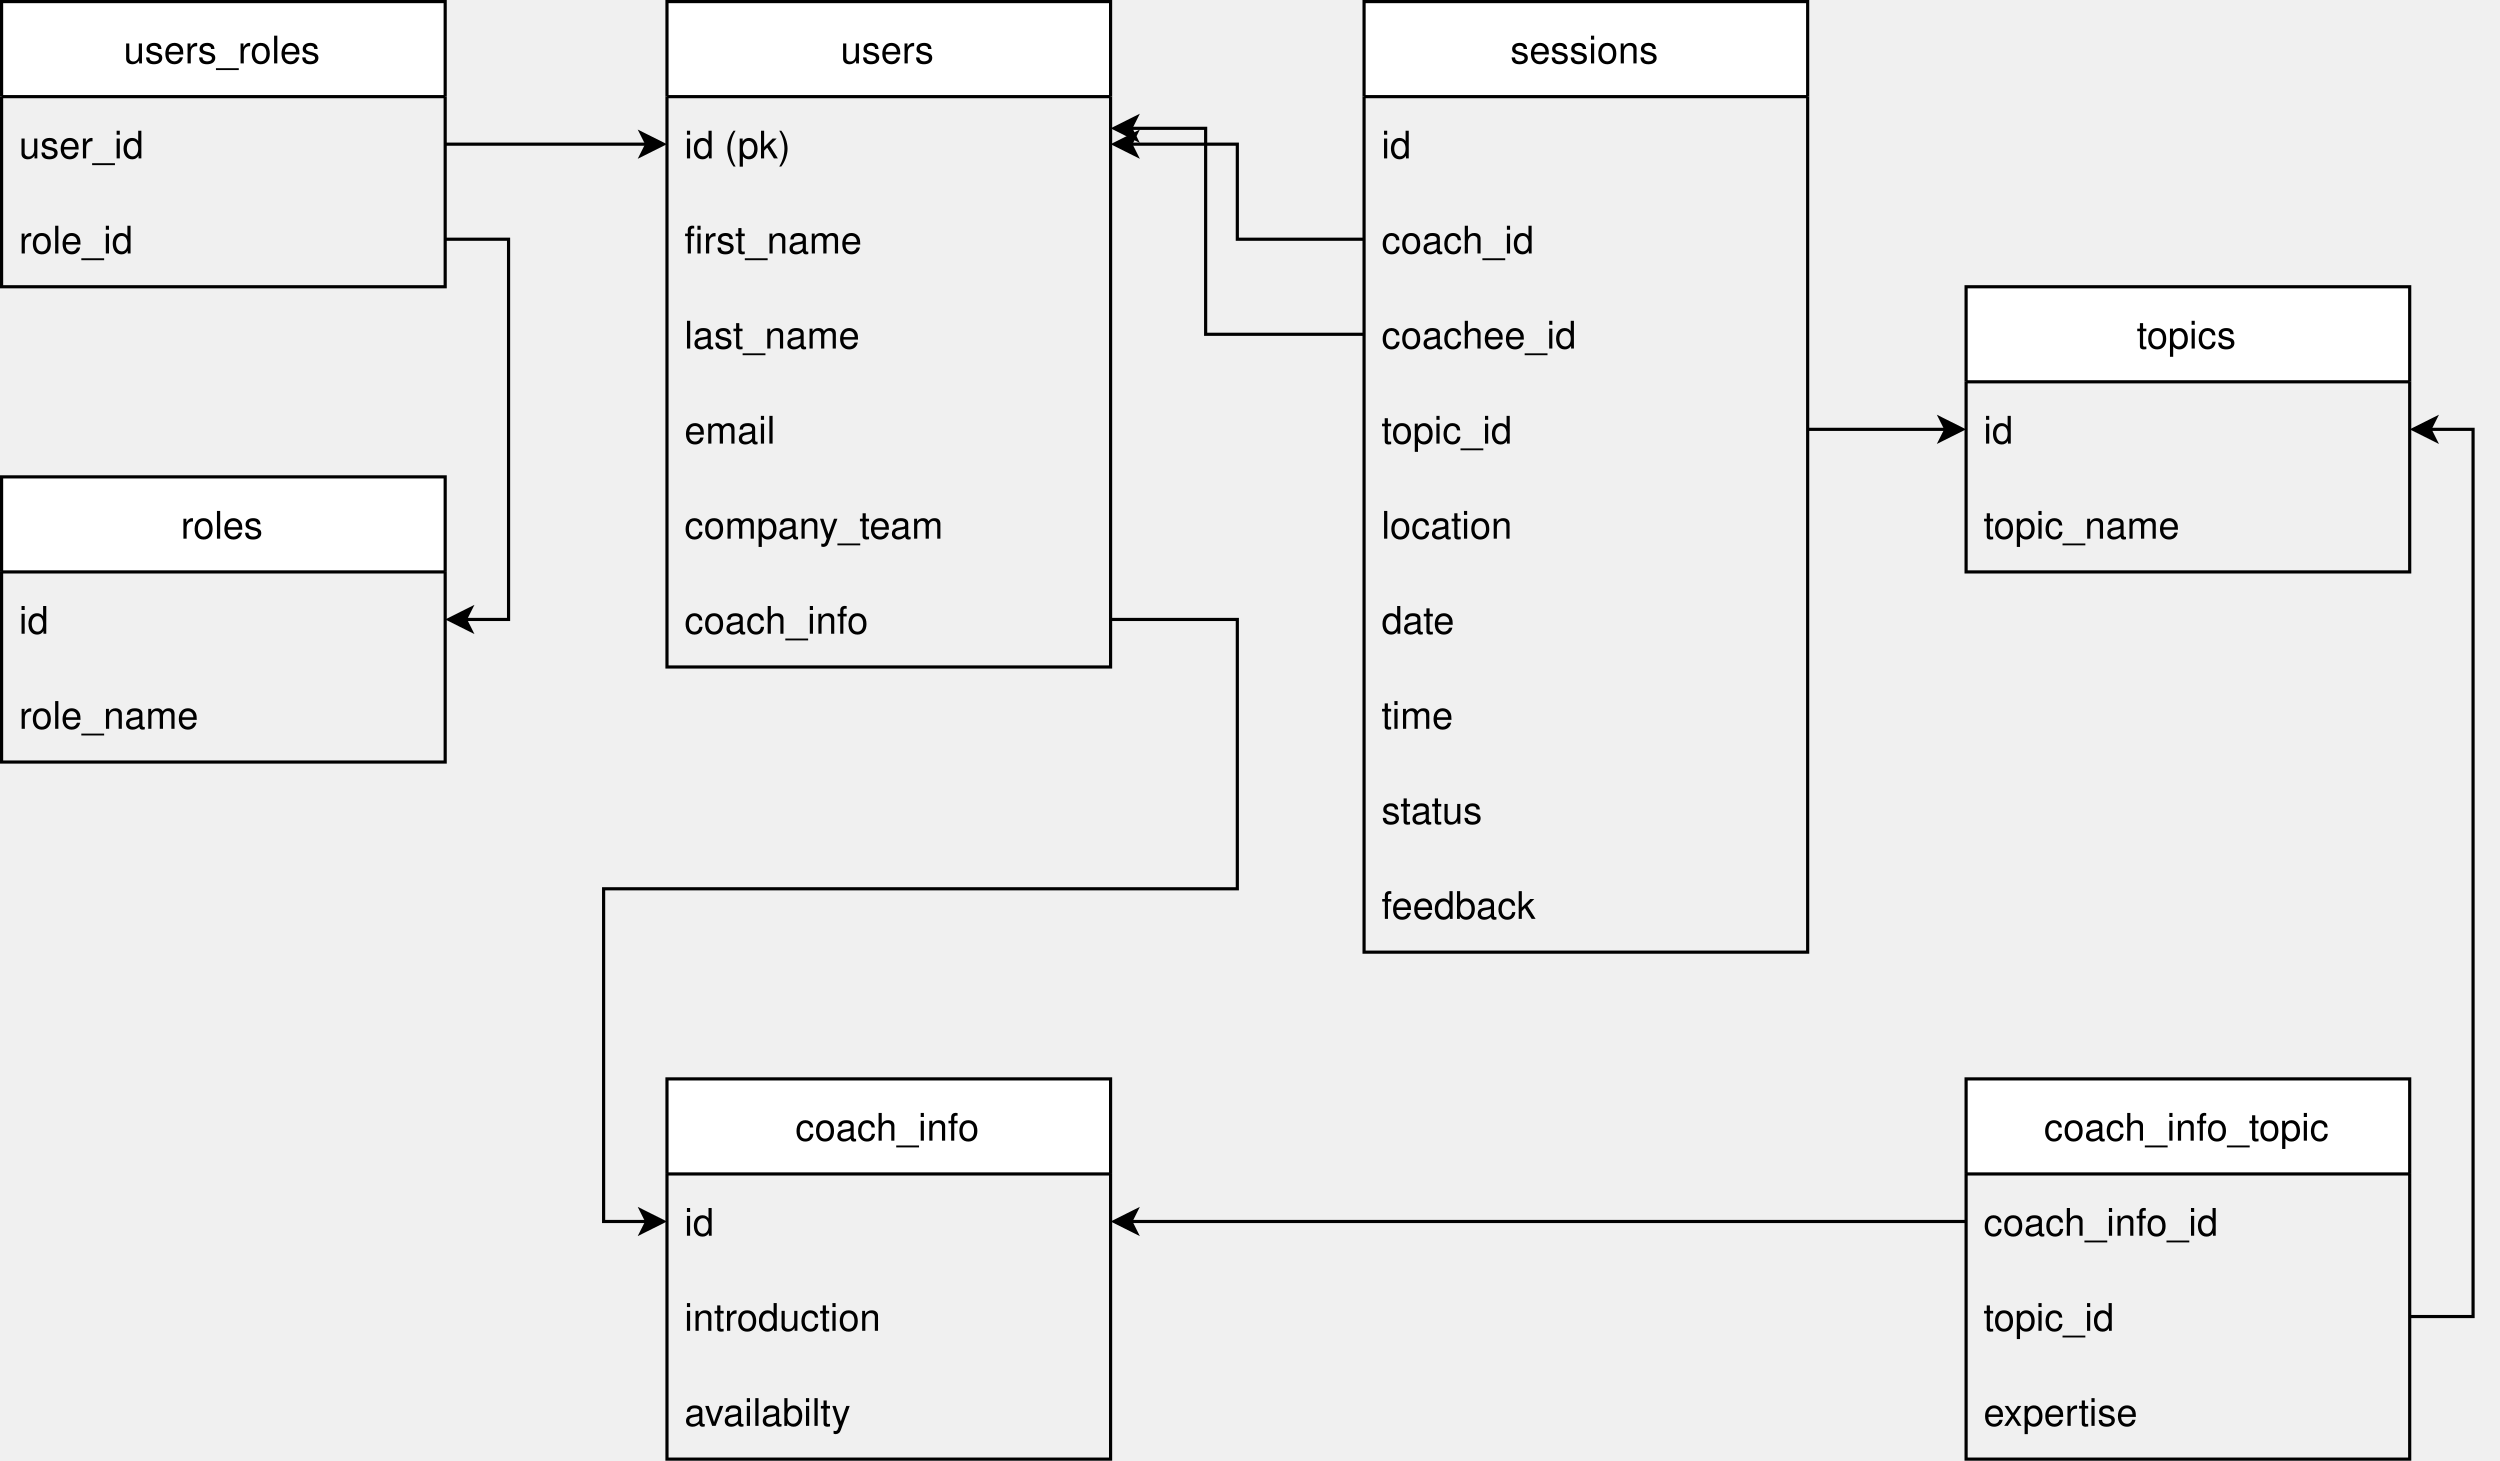
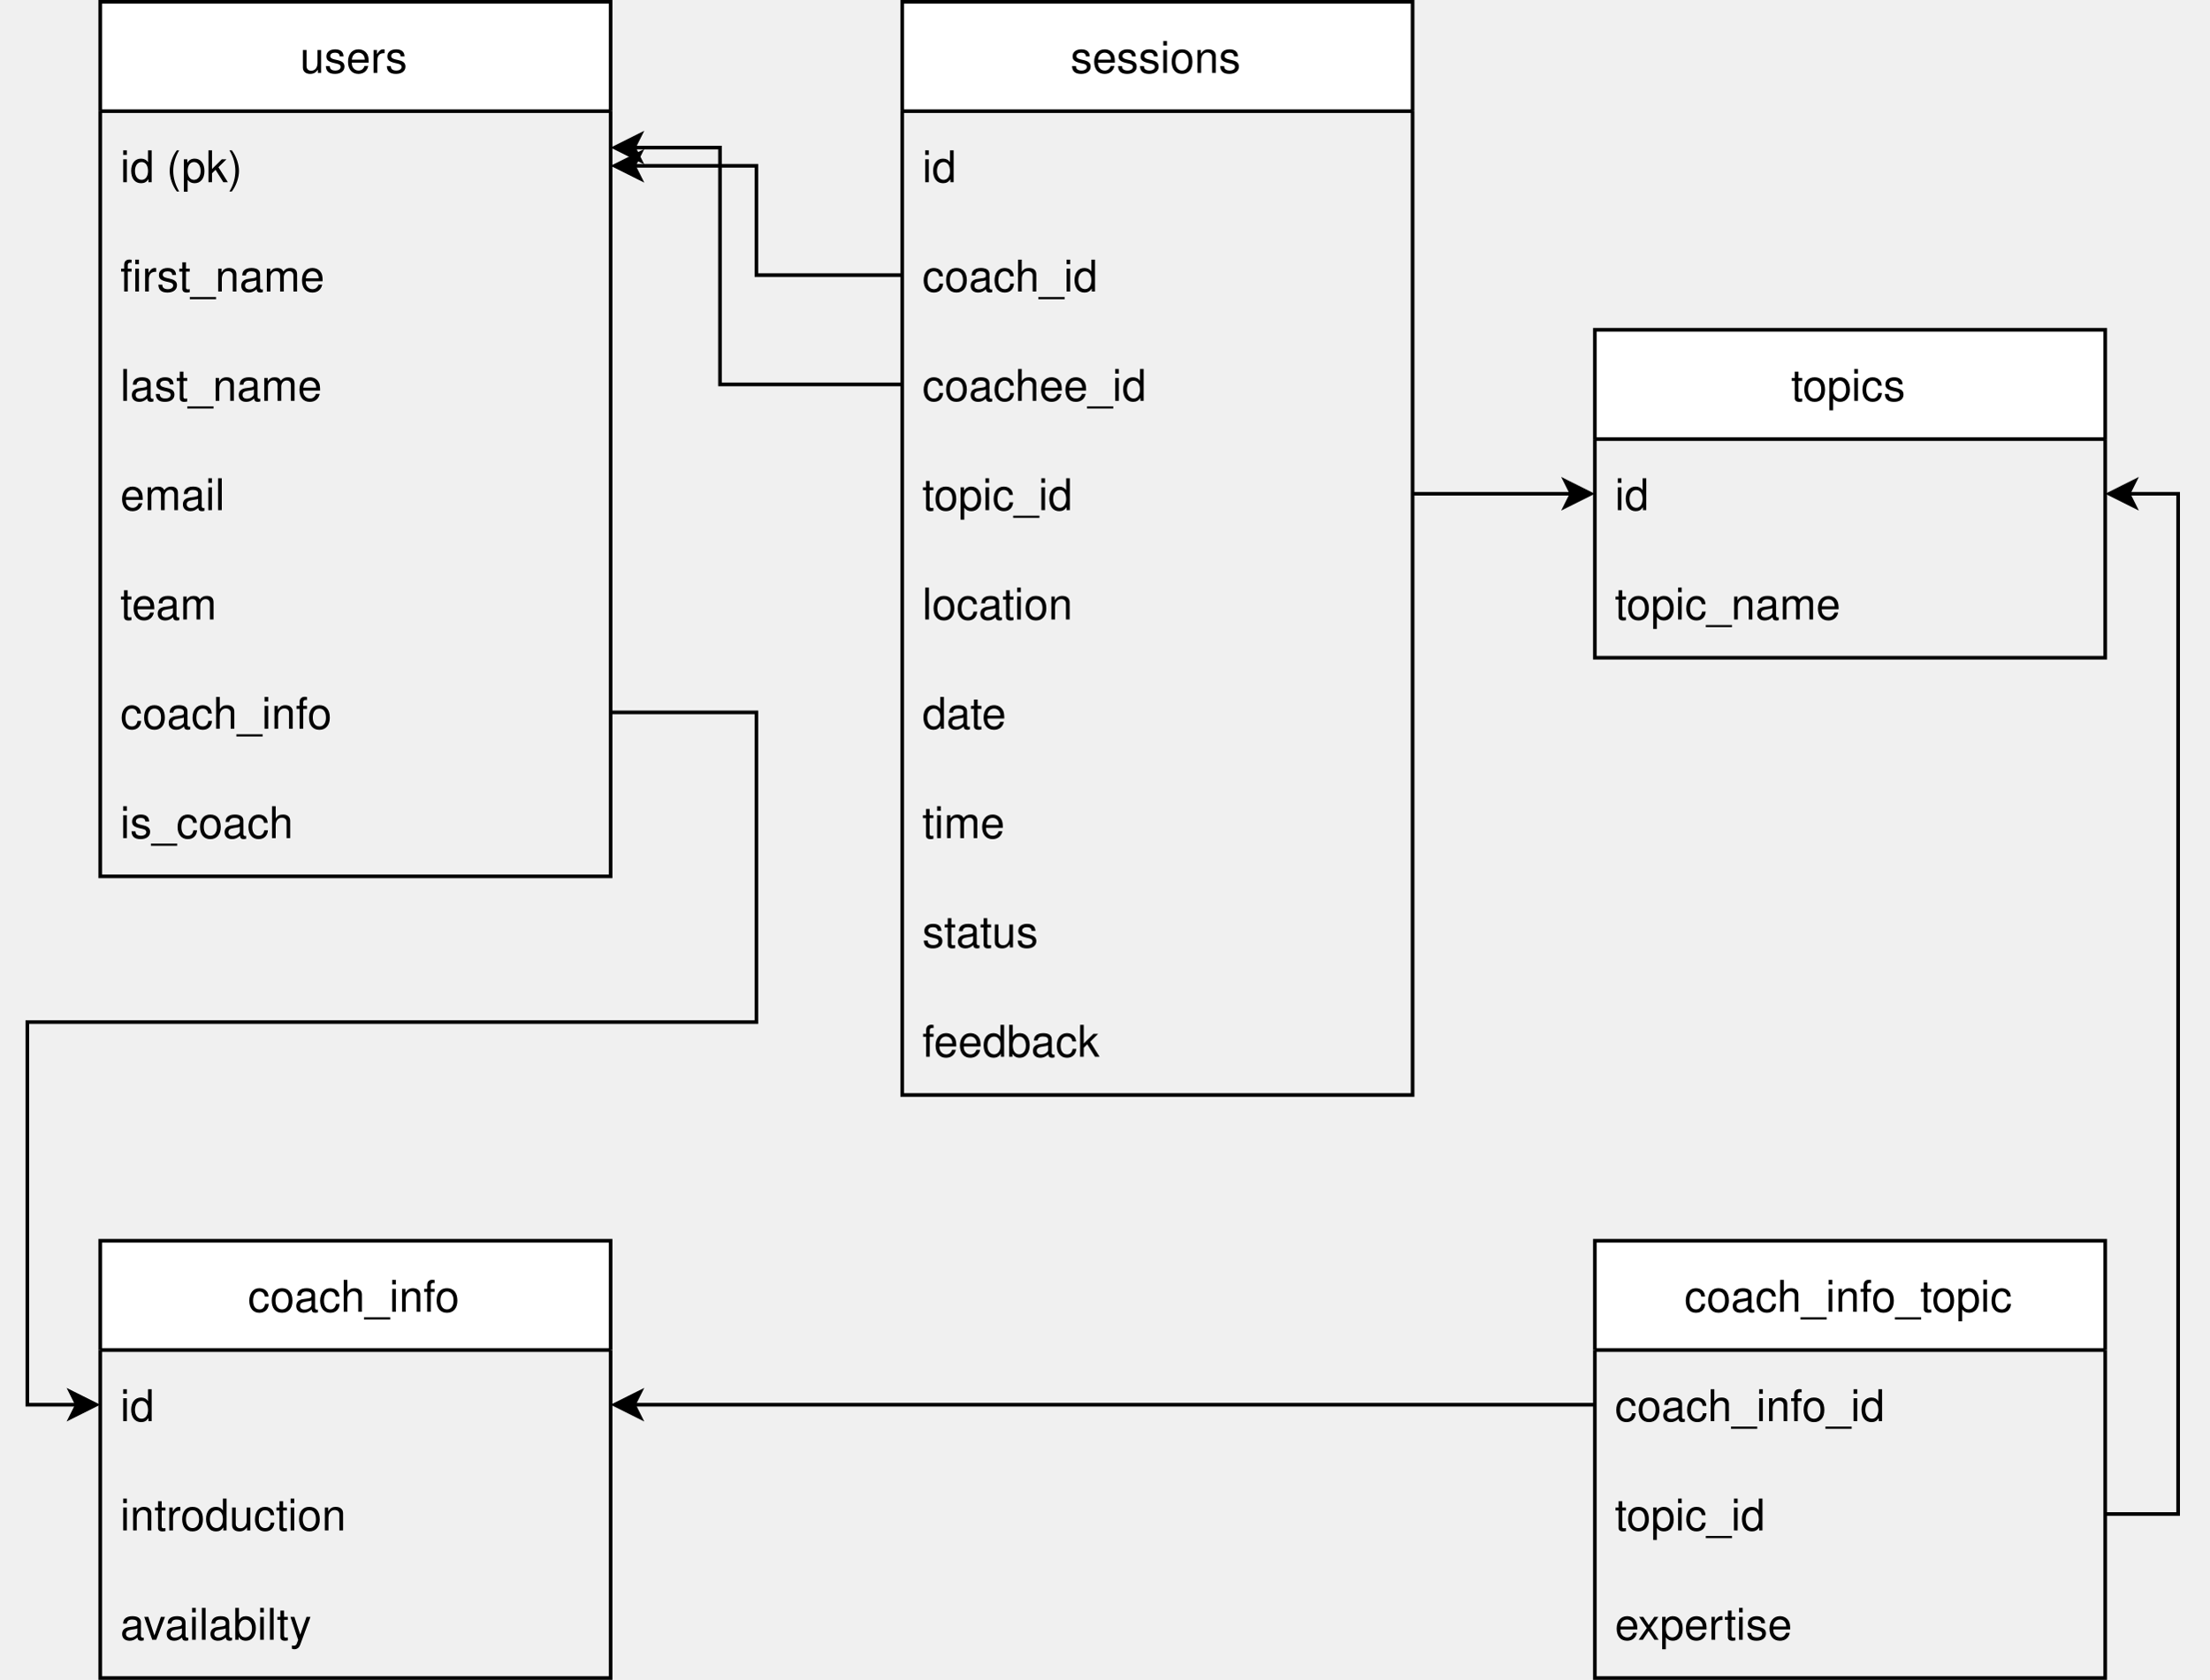
- <svg xmlns="http://www.w3.org/2000/svg" version="1.1" width="789px" height="461px" viewBox="-0.5 -0.5 789 461" content="&lt;mxfile host=&quot;drawio-plugin&quot; modified=&quot;2022-01-19T13:32:21.808Z&quot; agent=&quot;5.0 (Macintosh; Intel Mac OS X 11_6_0) AppleWebKit/537.36 (KHTML, like Gecko) Chrome/89.0.439.114 Safari/537.36&quot; etag=&quot;SnTxY8hitfDnhoZho-NT&quot; version=&quot;15.5.4&quot; type=&quot;embed&quot;&gt;&lt;diagram id=&quot;23iRSUPoRavnBvh4doch&quot; name=&quot;Page-1&quot;&gt;7Zxbb6M4FIB/TaTdlxVgSJrHSdqZeehIo+3Dzj5VLjjEW4ORcZpkfv3aweYSNw0t1GklS1GFD8cG+zPmXEwnYJntvjFYrH/QBJFJ4CW7CbieBMEs8sRfKdgrAfArQcpwUolagjv8GymhqpducILKjiKnlHBcdIUxzXMU844MMka3XbUVJd2rFjBFhuAuhsSU/oMTvq6kV8GskX9HOF3rK/vTeXUmg1pZ9aRcw4RuWyJwMwFLRimvjrLdEhE5dnpcqnpfT5ytb4yhnPepEFQVniDZqL5tSsRKdXN8r3tcbnFGYC5KixXN+Z0644lyvMYkuYV7upFXLDmMH3VpsaYM/xb6kIhTvhCI04wroMDraNzJmqpNhkqh81N3wz8S/YC7juItLLm+G0oILEr8cLg/WTGDLMX5gnJOM6VkjpIauCfEONq1RGrUviGaIc72QkWdrQmqKayn9LaZD36oZOvWXKjnMFRzMK2bbjCJA0XqeWrAoCbOBN4fxeOfBjnRH34YeEYf0ZISyoQ8pxVKTMiRCBKc5qJI0EpWkwOCxcT/osQZThLZ8qIsYIzz9Pagdh02kr9VX6WIiuorcpjfa1ERiRYWBcU5P/Q9WoifGI2l91c0icS9LkXZb8riJ9UZX9Jc3D7EB1hIsN4iyXvBKIccPtQz0cQa9MaqMIKeGMEIFEOD4gqzkt/nMEMO4yCMU4sYIwMjgY7iGBTnFilODYoog5g4goMI+oFFhDMDYUyzAub7e45g5kgOI9nXwBmD5PwZkjBe3+N8RR3HYRyvLHL0fQMkowQ59+Kse+F3vYvA60ltPgY10ymU7oV77Fo8+wO9gGPhm/6hfOycSToCR5uehW9aNCUqSyy661bQcytoGHaX0P72yxjkrtwSeu7Rm/Umeokl9KQJ6jAOxGhzBdXu5zFGhBzIwSBthmcC05PgtMCxwzgYo9UYTe2wtqKlNIZc2DSO40CONiM0z6SgEsiddzGUoc3ozDMJKI6dhziUYR27scLQzD4JD45vTAfRUXwdxdAmRTP7tEIoeZD+tuM4jOPMJse5gQslKdLBGNH1NU1pDslNIxW93uQJSlSfG51bSotJFSH5D3G+V0EZuOFUhmV4pkM2aIf5L1VdHv8rj8WQV6XrXevU9V4XctG1X7oBWWjVksWm2qG0P41EdZluWKz6rJ1nDlmK9PBWIjkcL2JjiAhr8Al1Gh+0V8b7LEx6ja021scbSFX1p3yOm/AZ0G76kbOnW6jYqkoNjS+MwX1LTa0Opy8z717Gj6J2c2f1597RXKhuoJkZ9Yj0myymm3nYD3fv0lZvSVv19UjGyFoB07OU6FyA4Igp6A/1AnFXcCJ15SgOpWgz7ArM9MchWudW0LMr6BQcvRD7+iGjrKFm1sM9eEcP3lVvopfYUmzmO6owuUv9DwdpcwUNA4OWRa9FH7/Kk6wLI3qS9dc9bU9SLVL2XcnQfK29sC/RvdrOfDID+iYQ6wzVIHju3XZuSQw/9LstMn1z0UdGk03s0ofDUVr9ZMb01eETxAQ+YML3juQwkjb3ZUTA2SmTOu7fNlPC0c2UNwVYQ6/70g3ClwOsx/oAeC/qBwP1Q9C5n8ER3MhMiDY22v3BGXKW2muDEHYttcjMhrYQOqOtC7ee8B/TaDO3sLt9e+NgtGqwmZ4v2hVyxEsXVhrI0epXzhdNhr/JXHuPDQp6VfoYYaWp/+mgvIcNrRO4H2LXyPSi8dcPs5NHm2Lv69j0hvL5nM33gKJz5G0o+pvdd4ciis1/p6r8s+ZffIGb/wE=&lt;/diagram&gt;&lt;/mxfile&gt;">
+ <svg xmlns="http://www.w3.org/2000/svg" version="1.1" width="606px" height="461px" viewBox="-0.5 -0.5 606 461" content="&lt;mxfile host=&quot;drawio-plugin&quot; modified=&quot;2022-01-19T14:13:54.763Z&quot; agent=&quot;5.0 (Macintosh; Intel Mac OS X 11_6_0) AppleWebKit/537.36 (KHTML, like Gecko) Chrome/89.0.439.114 Safari/537.36&quot; etag=&quot;KjeYQXmR6hFN69VrXmNv&quot; version=&quot;15.5.4&quot; type=&quot;embed&quot;&gt;&lt;diagram id=&quot;23iRSUPoRavnBvh4doch&quot; name=&quot;Page-1&quot;&gt;7Ztdb+MoFIZ/TaTZm5E/k+ZyknZnLzrSaHqxs1cVtYnNFhsLkyaeX79gg79I2rRknKyEVFXmcMCGB5tzXjszf53tv1JQpN9IDPHMc+L9zL+deV7ozPl/Yagaw8J3G0NCUdyYeoYH9AtKoyOtWxTDcuDICMEMFUNjRPIcRmxgA5SS3dBtQ/DwrAVIoGZ4iADWrX+jmKWN9cZbdPa/IEpSdWZ3vmxqMqCc5UjKFMRk1zP5dzN/TQlhzVG2X0Ms5k7NS9PuzyO17YVRmLNTGnhNgxeAt3Js2xLSUl4cq9SIyx3KMMh5abUhOXuQNQ4vRynC8T2oyFacsWQgelalVUoo+sX9AeZVLjfwasokUN8ZeDyIlrJPCkvu810Nwx2ZvoH9wPEelExdDcEYFCV6qq9PNMwATVC+IoyRTDrpsyQn7gVSBvc9k5y1r5BkkNGKu8jalmCl1nRT3HXrwQ2kLe2tBU8ZgVyDSdt1h4kfSFKHqfkaNV7jOZ+K5z80cnw8rJ54Sp7hmmBCuT0nDUqE8cgEMEpyXsRwI5qJCUF84X+R5gzFseh5VRYgQnlyX7vdBp3lhxyrMBHefIPr9Z3yhpD3sCoIylk99nDF//hsrJ3P4Szk17rmZbcr8z/hTtma5PzyAaphQc56BwXvFSUMMPDUrkQdq3cyVonRPxGjfwaKgUZxg2jJHnOQQYvRCON8QoyhhhEDS/EcFJcTUpxrFGEGELYEjQi63oQIFxpCBkFmCZoRPDWwOQfBpUYwIiBKH1G+IZajGcebKR+m+p6IyseapcWoMTtA9ijGNgWeAqOrP1FLWJaID1fDaBPEUYIYBB9LEH3nHORu9BswtrfeAOjiZKIXyA3do1uhxWiIccrcUIW/Y4wQWpDGIKdMD9vnfy+5IAWKLEZjjJPmiAcEb0wiwHhMYzkacpwyUzwggceAWcHNlOGUWeIBAZwhK5qaMpw0RTygfvMMjm31BNFSfB/FYEqKuvq9gTB+Evm25WjGcTElx6WGC8YJVGIMH3pKEpIDfNdZ+ai3eQxjOebO556QYtYoJP9CxiopyoAtI0KWYZmSbOAesZ+yuTj+RxzzKW9Kt/te1W2lCjkf2k/VgSj0Woli16wuVceRyCGTLY3kmFXyzABNoJrexiSm41VsFGIeDb7AQedG7+qd/wuTk+ZWBevnm0jZ9Lu4jzv5zFdp+ijZUz00bGWjjsYXSkHVc5NPh+OnWQ5P44Zhv7s3/ZfOaC00F9CtjHZGTlssum5Xp5lWbz2+0GTt3B+RPHUDHa+sD93kulxnhYEh0HZpX6XeqvrV9B37GYc5yCkV18C75Harjt8VArWFM4ZA7Wex/RBoeakYKNC3tVde7Nut7Y1vTf1Tle9WWjWCZ/e2tx6JwVXvbaH+7oKPkZJ4G1nd2xzlpN+a6q8vwAtAGDwhzCpL0ozklC8UQ9/GKbNWsOqHKcHZw5QPKQOBM9x0veB1ZWDs7/vOq/6eoX/gD67HWHoIdSW/i9Ee62TIRmrvFSGmjdRCXcbvIbRB2xBuu+CvM2g78DW7/eDkLBgnDdj0zBfuCzHjpZWVDDlO+vOgi77F+VC49jverKmn0nXISvOLan1X87pTbfu/N4g+AoUXu1+rN2Fn95N//+4/&lt;/diagram&gt;&lt;/mxfile&gt;">
  <defs>
-     <clipPath id="mx-clip-214-30-132-30-0">
-       <rect x="214" y="30" width="132" height="30" />
+     <clipPath id="mx-clip-31-30-132-30-0">
+       <rect x="31" y="30" width="132" height="30" />
    </clipPath>
-     <clipPath id="mx-clip-214-60-132-30-0">
-       <rect x="214" y="60" width="132" height="30" />
+     <clipPath id="mx-clip-31-60-132-30-0">
+       <rect x="31" y="60" width="132" height="30" />
    </clipPath>
-     <clipPath id="mx-clip-214-90-132-30-0">
-       <rect x="214" y="90" width="132" height="30" />
+     <clipPath id="mx-clip-31-90-132-30-0">
+       <rect x="31" y="90" width="132" height="30" />
    </clipPath>
-     <clipPath id="mx-clip-214-120-132-30-0">
-       <rect x="214" y="120" width="132" height="30" />
+     <clipPath id="mx-clip-31-120-132-30-0">
+       <rect x="31" y="120" width="132" height="30" />
    </clipPath>
-     <clipPath id="mx-clip-214-150-132-30-0">
-       <rect x="214" y="150" width="132" height="30" />
+     <clipPath id="mx-clip-31-150-132-30-0">
+       <rect x="31" y="150" width="132" height="30" />
    </clipPath>
-     <clipPath id="mx-clip-214-180-132-30-0">
-       <rect x="214" y="180" width="132" height="30" />
+     <clipPath id="mx-clip-31-180-132-30-0">
+       <rect x="31" y="180" width="132" height="30" />
    </clipPath>
-     <clipPath id="mx-clip-4-180-132-30-0">
-       <rect x="4" y="180" width="132" height="30" />
+     <clipPath id="mx-clip-31-210-132-30-0">
+       <rect x="31" y="210" width="132" height="30" />
    </clipPath>
-     <clipPath id="mx-clip-4-210-132-30-0">
-       <rect x="4" y="210" width="132" height="30" />
+     <clipPath id="mx-clip-251-30-132-30-0">
+       <rect x="251" y="30" width="132" height="30" />
    </clipPath>
-     <clipPath id="mx-clip-434-30-132-30-0">
-       <rect x="434" y="30" width="132" height="30" />
+     <clipPath id="mx-clip-251-60-132-30-0">
+       <rect x="251" y="60" width="132" height="30" />
    </clipPath>
-     <clipPath id="mx-clip-434-60-132-30-0">
-       <rect x="434" y="60" width="132" height="30" />
+     <clipPath id="mx-clip-251-90-132-30-0">
+       <rect x="251" y="90" width="132" height="30" />
    </clipPath>
-     <clipPath id="mx-clip-434-90-132-30-0">
-       <rect x="434" y="90" width="132" height="30" />
+     <clipPath id="mx-clip-251-120-132-30-0">
+       <rect x="251" y="120" width="132" height="30" />
    </clipPath>
-     <clipPath id="mx-clip-434-120-132-30-0">
-       <rect x="434" y="120" width="132" height="30" />
+     <clipPath id="mx-clip-251-150-132-30-0">
+       <rect x="251" y="150" width="132" height="30" />
    </clipPath>
-     <clipPath id="mx-clip-434-150-132-30-0">
-       <rect x="434" y="150" width="132" height="30" />
+     <clipPath id="mx-clip-251-180-132-30-0">
+       <rect x="251" y="180" width="132" height="30" />
    </clipPath>
-     <clipPath id="mx-clip-434-180-132-30-0">
-       <rect x="434" y="180" width="132" height="30" />
+     <clipPath id="mx-clip-251-210-132-30-0">
+       <rect x="251" y="210" width="132" height="30" />
    </clipPath>
-     <clipPath id="mx-clip-434-210-132-30-0">
-       <rect x="434" y="210" width="132" height="30" />
+     <clipPath id="mx-clip-251-240-132-30-0">
+       <rect x="251" y="240" width="132" height="30" />
    </clipPath>
-     <clipPath id="mx-clip-434-240-132-30-0">
-       <rect x="434" y="240" width="132" height="30" />
+     <clipPath id="mx-clip-251-270-132-30-0">
+       <rect x="251" y="270" width="132" height="30" />
    </clipPath>
-     <clipPath id="mx-clip-434-270-132-30-0">
-       <rect x="434" y="270" width="132" height="30" />
+     <clipPath id="mx-clip-441-120-132-30-0">
+       <rect x="441" y="120" width="132" height="30" />
    </clipPath>
-     <clipPath id="mx-clip-4-30-132-30-0">
-       <rect x="4" y="30" width="132" height="30" />
+     <clipPath id="mx-clip-441-150-132-30-0">
+       <rect x="441" y="150" width="132" height="30" />
    </clipPath>
-     <clipPath id="mx-clip-4-60-132-30-0">
-       <rect x="4" y="60" width="132" height="30" />
+     <clipPath id="mx-clip-31-370-132-30-0">
+       <rect x="31" y="370" width="132" height="30" />
    </clipPath>
-     <clipPath id="mx-clip-624-120-132-30-0">
-       <rect x="624" y="120" width="132" height="30" />
+     <clipPath id="mx-clip-31-400-132-30-0">
+       <rect x="31" y="400" width="132" height="30" />
    </clipPath>
-     <clipPath id="mx-clip-624-150-132-30-0">
-       <rect x="624" y="150" width="132" height="30" />
+     <clipPath id="mx-clip-31-430-132-30-0">
+       <rect x="31" y="430" width="132" height="30" />
    </clipPath>
-     <clipPath id="mx-clip-214-370-132-30-0">
-       <rect x="214" y="370" width="132" height="30" />
+     <clipPath id="mx-clip-441-370-132-30-0">
+       <rect x="441" y="370" width="132" height="30" />
    </clipPath>
-     <clipPath id="mx-clip-214-400-132-30-0">
-       <rect x="214" y="400" width="132" height="30" />
+     <clipPath id="mx-clip-441-400-132-30-0">
+       <rect x="441" y="400" width="132" height="30" />
    </clipPath>
-     <clipPath id="mx-clip-214-430-132-30-0">
-       <rect x="214" y="430" width="132" height="30" />
-     </clipPath>
-     <clipPath id="mx-clip-624-370-132-30-0">
-       <rect x="624" y="370" width="132" height="30" />
-     </clipPath>
-     <clipPath id="mx-clip-624-400-132-30-0">
-       <rect x="624" y="400" width="132" height="30" />
-     </clipPath>
-     <clipPath id="mx-clip-624-430-132-30-0">
-       <rect x="624" y="430" width="132" height="30" />
+     <clipPath id="mx-clip-441-430-132-30-0">
+       <rect x="441" y="430" width="132" height="30" />
    </clipPath>
  </defs>
  <g>
-     <path d="M 210 30 L 210 0 L 350 0 L 350 30" fill="#ffffff" stroke="#000000" stroke-miterlimit="10" pointer-events="all" />
-     <path d="M 210 30 L 210 210 L 350 210 L 350 30" fill="none" stroke="#000000" stroke-miterlimit="10" pointer-events="none" />
-     <path d="M 210 30 L 350 30" fill="none" stroke="#000000" stroke-miterlimit="10" pointer-events="none" />
+     <path d="M 27 30 L 27 0 L 167 0 L 167 30" fill="#ffffff" stroke="#000000" stroke-miterlimit="10" pointer-events="all" />
+     <path d="M 27 30 L 27 240 L 167 240 L 167 30" fill="none" stroke="#000000" stroke-miterlimit="10" pointer-events="none" />
+     <path d="M 27 30 L 167 30" fill="none" stroke="#000000" stroke-miterlimit="10" pointer-events="none" />
    <g fill="#000000" font-family="Helvetica" pointer-events="none" text-anchor="middle" font-size="12px">
-       <text x="279.5" y="19.5">users</text>
+       <text x="96.5" y="19.5">users</text>
    </g>
-     <g fill="#000000" font-family="Helvetica" pointer-events="none" clip-path="url(#mx-clip-214-30-132-30-0)" font-size="12px">
-       <text x="215.5" y="49.5">id (pk)</text>
+     <g fill="#000000" font-family="Helvetica" pointer-events="none" clip-path="url(#mx-clip-31-30-132-30-0)" font-size="12px">
+       <text x="32.5" y="49.5">id (pk)</text>
    </g>
-     <g fill="#000000" font-family="Helvetica" pointer-events="none" clip-path="url(#mx-clip-214-60-132-30-0)" font-size="12px">
-       <text x="215.5" y="79.5">first_name</text>
+     <g fill="#000000" font-family="Helvetica" pointer-events="none" clip-path="url(#mx-clip-31-60-132-30-0)" font-size="12px">
+       <text x="32.5" y="79.5">first_name</text>
    </g>
-     <g fill="#000000" font-family="Helvetica" pointer-events="none" clip-path="url(#mx-clip-214-90-132-30-0)" font-size="12px">
-       <text x="215.5" y="109.5">last_name</text>
+     <g fill="#000000" font-family="Helvetica" pointer-events="none" clip-path="url(#mx-clip-31-90-132-30-0)" font-size="12px">
+       <text x="32.5" y="109.5">last_name</text>
    </g>
-     <g fill="#000000" font-family="Helvetica" pointer-events="none" clip-path="url(#mx-clip-214-120-132-30-0)" font-size="12px">
-       <text x="215.5" y="139.5">email</text>
+     <g fill="#000000" font-family="Helvetica" pointer-events="none" clip-path="url(#mx-clip-31-120-132-30-0)" font-size="12px">
+       <text x="32.5" y="139.5">email</text>
    </g>
-     <g fill="#000000" font-family="Helvetica" pointer-events="none" clip-path="url(#mx-clip-214-150-132-30-0)" font-size="12px">
-       <text x="215.5" y="169.5">company_team</text>
+     <g fill="#000000" font-family="Helvetica" pointer-events="none" clip-path="url(#mx-clip-31-150-132-30-0)" font-size="12px">
+       <text x="32.5" y="169.5">team</text>
    </g>
-     <g fill="#000000" font-family="Helvetica" pointer-events="none" clip-path="url(#mx-clip-214-180-132-30-0)" font-size="12px">
-       <text x="215.5" y="199.5">coach_info</text>
+     <g fill="#000000" font-family="Helvetica" pointer-events="none" clip-path="url(#mx-clip-31-180-132-30-0)" font-size="12px">
+       <text x="32.5" y="199.5">coach_info</text>
    </g>
-     <path d="M 0 180 L 0 150 L 140 150 L 140 180" fill="#ffffff" stroke="#000000" stroke-miterlimit="10" pointer-events="none" />
-     <path d="M 0 180 L 0 240 L 140 240 L 140 180" fill="none" stroke="#000000" stroke-miterlimit="10" pointer-events="none" />
-     <path d="M 0 180 L 140 180" fill="none" stroke="#000000" stroke-miterlimit="10" pointer-events="none" />
+     <g fill="#000000" font-family="Helvetica" pointer-events="none" clip-path="url(#mx-clip-31-210-132-30-0)" font-size="12px">
+       <text x="32.5" y="229.5">is_coach</text>
+     </g>
+     <path d="M 247 30 L 247 0 L 387 0 L 387 30" fill="#ffffff" stroke="#000000" stroke-miterlimit="10" pointer-events="none" />
+     <path d="M 247 30 L 247 300 L 387 300 L 387 30" fill="none" stroke="#000000" stroke-miterlimit="10" pointer-events="none" />
+     <path d="M 247 30 L 387 30" fill="none" stroke="#000000" stroke-miterlimit="10" pointer-events="none" />
    <g fill="#000000" font-family="Helvetica" pointer-events="none" text-anchor="middle" font-size="12px">
-       <text x="69.5" y="169.5">roles</text>
+       <text x="316.5" y="19.5">sessions</text>
    </g>
-     <g fill="#000000" font-family="Helvetica" pointer-events="none" clip-path="url(#mx-clip-4-180-132-30-0)" font-size="12px">
-       <text x="5.5" y="199.5">id</text>
+     <g fill="#000000" font-family="Helvetica" pointer-events="none" clip-path="url(#mx-clip-251-30-132-30-0)" font-size="12px">
+       <text x="252.5" y="49.5">id</text>
    </g>
-     <g fill="#000000" font-family="Helvetica" pointer-events="none" clip-path="url(#mx-clip-4-210-132-30-0)" font-size="12px">
-       <text x="5.5" y="229.5">role_name</text>
+     <g fill="#000000" font-family="Helvetica" pointer-events="none" clip-path="url(#mx-clip-251-60-132-30-0)" font-size="12px">
+       <text x="252.5" y="79.5">coach_id</text>
    </g>
-     <path d="M 430 30 L 430 0 L 570 0 L 570 30" fill="#ffffff" stroke="#000000" stroke-miterlimit="10" pointer-events="none" />
-     <path d="M 430 30 L 430 300 L 570 300 L 570 30" fill="none" stroke="#000000" stroke-miterlimit="10" pointer-events="none" />
-     <path d="M 430 30 L 570 30" fill="none" stroke="#000000" stroke-miterlimit="10" pointer-events="none" />
+     <g fill="#000000" font-family="Helvetica" pointer-events="none" clip-path="url(#mx-clip-251-90-132-30-0)" font-size="12px">
+       <text x="252.5" y="109.5">coachee_id</text>
+     </g>
+     <g fill="#000000" font-family="Helvetica" pointer-events="none" clip-path="url(#mx-clip-251-120-132-30-0)" font-size="12px">
+       <text x="252.5" y="139.5">topic_id</text>
+     </g>
+     <g fill="#000000" font-family="Helvetica" pointer-events="none" clip-path="url(#mx-clip-251-150-132-30-0)" font-size="12px">
+       <text x="252.5" y="169.5">location</text>
+     </g>
+     <g fill="#000000" font-family="Helvetica" pointer-events="none" clip-path="url(#mx-clip-251-180-132-30-0)" font-size="12px">
+       <text x="252.5" y="199.5">date</text>
+     </g>
+     <g fill="#000000" font-family="Helvetica" pointer-events="none" clip-path="url(#mx-clip-251-210-132-30-0)" font-size="12px">
+       <text x="252.5" y="229.5">time</text>
+     </g>
+     <g fill="#000000" font-family="Helvetica" pointer-events="none" clip-path="url(#mx-clip-251-240-132-30-0)" font-size="12px">
+       <text x="252.5" y="259.5">status</text>
+     </g>
+     <g fill="#000000" font-family="Helvetica" pointer-events="none" clip-path="url(#mx-clip-251-270-132-30-0)" font-size="12px">
+       <text x="252.5" y="289.5">feedback</text>
+     </g>
+     <path d="M 247 75 L 207 75 L 207 45 L 173.37 45" fill="none" stroke="#000000" stroke-miterlimit="10" pointer-events="none" />
+     <path d="M 168.12 45 L 175.12 41.5 L 173.37 45 L 175.12 48.5 Z" fill="#000000" stroke="#000000" stroke-miterlimit="10" pointer-events="none" />
+     <path d="M 247 105 L 197 105 L 197 40 L 173.37 40" fill="none" stroke="#000000" stroke-miterlimit="10" pointer-events="none" />
+     <path d="M 168.12 40 L 175.12 36.5 L 173.37 40 L 175.12 43.5 Z" fill="#000000" stroke="#000000" stroke-miterlimit="10" pointer-events="none" />
+     <path d="M 437 120 L 437 90 L 577 90 L 577 120" fill="#ffffff" stroke="#000000" stroke-miterlimit="10" pointer-events="none" />
+     <path d="M 437 120 L 437 180 L 577 180 L 577 120" fill="none" stroke="#000000" stroke-miterlimit="10" pointer-events="none" />
+     <path d="M 437 120 L 577 120" fill="none" stroke="#000000" stroke-miterlimit="10" pointer-events="none" />
    <g fill="#000000" font-family="Helvetica" pointer-events="none" text-anchor="middle" font-size="12px">
-       <text x="499.5" y="19.5">sessions</text>
+       <text x="506.5" y="109.5">topics</text>
    </g>
-     <g fill="#000000" font-family="Helvetica" pointer-events="none" clip-path="url(#mx-clip-434-30-132-30-0)" font-size="12px">
-       <text x="435.5" y="49.5">id</text>
+     <g fill="#000000" font-family="Helvetica" pointer-events="none" clip-path="url(#mx-clip-441-120-132-30-0)" font-size="12px">
+       <text x="442.5" y="139.5">id</text>
    </g>
-     <g fill="#000000" font-family="Helvetica" pointer-events="none" clip-path="url(#mx-clip-434-60-132-30-0)" font-size="12px">
-       <text x="435.5" y="79.5">coach_id</text>
+     <g fill="#000000" font-family="Helvetica" pointer-events="none" clip-path="url(#mx-clip-441-150-132-30-0)" font-size="12px">
+       <text x="442.5" y="169.5">topic_name</text>
    </g>
-     <g fill="#000000" font-family="Helvetica" pointer-events="none" clip-path="url(#mx-clip-434-90-132-30-0)" font-size="12px">
-       <text x="435.5" y="109.5">coachee_id</text>
+     <path d="M 387 135 L 430.63 135" fill="none" stroke="#000000" stroke-miterlimit="10" pointer-events="none" />
+     <path d="M 435.88 135 L 428.88 138.5 L 430.63 135 L 428.88 131.5 Z" fill="#000000" stroke="#000000" stroke-miterlimit="10" pointer-events="none" />
+     <path d="M 27 370 L 27 340 L 167 340 L 167 370" fill="#ffffff" stroke="#000000" stroke-miterlimit="10" pointer-events="none" />
+     <path d="M 27 370 L 27 460 L 167 460 L 167 370" fill="none" stroke="#000000" stroke-miterlimit="10" pointer-events="none" />
+     <path d="M 27 370 L 167 370" fill="none" stroke="#000000" stroke-miterlimit="10" pointer-events="none" />
+     <g fill="#000000" font-family="Helvetica" pointer-events="none" text-anchor="middle" font-size="12px">
+       <text x="96.5" y="359.5">coach_info</text>
    </g>
-     <g fill="#000000" font-family="Helvetica" pointer-events="none" clip-path="url(#mx-clip-434-120-132-30-0)" font-size="12px">
-       <text x="435.5" y="139.5">topic_id</text>
+     <g fill="#000000" font-family="Helvetica" pointer-events="none" clip-path="url(#mx-clip-31-370-132-30-0)" font-size="12px">
+       <text x="32.5" y="389.5">id</text>
    </g>
-     <g fill="#000000" font-family="Helvetica" pointer-events="none" clip-path="url(#mx-clip-434-150-132-30-0)" font-size="12px">
-       <text x="435.5" y="169.5">location</text>
+     <g fill="#000000" font-family="Helvetica" pointer-events="none" clip-path="url(#mx-clip-31-400-132-30-0)" font-size="12px">
+       <text x="32.5" y="419.5">introduction</text>
    </g>
-     <g fill="#000000" font-family="Helvetica" pointer-events="none" clip-path="url(#mx-clip-434-180-132-30-0)" font-size="12px">
-       <text x="435.5" y="199.5">date</text>
+     <g fill="#000000" font-family="Helvetica" pointer-events="none" clip-path="url(#mx-clip-31-430-132-30-0)" font-size="12px">
+       <text x="32.5" y="449.5">availabilty</text>
    </g>
-     <g fill="#000000" font-family="Helvetica" pointer-events="none" clip-path="url(#mx-clip-434-210-132-30-0)" font-size="12px">
-       <text x="435.5" y="229.5">time</text>
+     <path d="M 167 195 L 207 195 L 207 280 L 7 280 L 7 385 L 20.63 385" fill="none" stroke="#000000" stroke-miterlimit="10" pointer-events="none" />
+     <path d="M 25.88 385 L 18.88 388.5 L 20.63 385 L 18.88 381.5 Z" fill="#000000" stroke="#000000" stroke-miterlimit="10" pointer-events="none" />
+     <path d="M 437 370 L 437 340 L 577 340 L 577 370" fill="#ffffff" stroke="#000000" stroke-miterlimit="10" pointer-events="none" />
+     <path d="M 437 370 L 437 460 L 577 460 L 577 370" fill="none" stroke="#000000" stroke-miterlimit="10" pointer-events="none" />
+     <path d="M 437 370 L 577 370" fill="none" stroke="#000000" stroke-miterlimit="10" pointer-events="none" />
+     <g fill="#000000" font-family="Helvetica" pointer-events="none" text-anchor="middle" font-size="12px">
+       <text x="506.5" y="359.5">coach_info_topic</text>
    </g>
-     <g fill="#000000" font-family="Helvetica" pointer-events="none" clip-path="url(#mx-clip-434-240-132-30-0)" font-size="12px">
-       <text x="435.5" y="259.5">status</text>
+     <g fill="#000000" font-family="Helvetica" pointer-events="none" clip-path="url(#mx-clip-441-370-132-30-0)" font-size="12px">
+       <text x="442.5" y="389.5">coach_info_id</text>
    </g>
-     <g fill="#000000" font-family="Helvetica" pointer-events="none" clip-path="url(#mx-clip-434-270-132-30-0)" font-size="12px">
-       <text x="435.5" y="289.5">feedback</text>
+     <g fill="#000000" font-family="Helvetica" pointer-events="none" clip-path="url(#mx-clip-441-400-132-30-0)" font-size="12px">
+       <text x="442.5" y="419.5">topic_id</text>
    </g>
-     <path d="M 430 75 L 390 75 L 390 45 L 356.37 45" fill="none" stroke="#000000" stroke-miterlimit="10" pointer-events="none" />
-     <path d="M 351.12 45 L 358.12 41.5 L 356.37 45 L 358.12 48.5 Z" fill="#000000" stroke="#000000" stroke-miterlimit="10" pointer-events="none" />
-     <path d="M 430 105 L 380 105 L 380 40 L 356.37 40" fill="none" stroke="#000000" stroke-miterlimit="10" pointer-events="none" />
-     <path d="M 351.12 40 L 358.12 36.5 L 356.37 40 L 358.12 43.5 Z" fill="#000000" stroke="#000000" stroke-miterlimit="10" pointer-events="none" />
-     <path d="M 0 30 L 0 0 L 140 0 L 140 30" fill="#ffffff" stroke="#000000" stroke-miterlimit="10" pointer-events="none" />
-     <path d="M 0 30 L 0 90 L 140 90 L 140 30" fill="none" stroke="#000000" stroke-miterlimit="10" pointer-events="none" />
-     <path d="M 0 30 L 140 30" fill="none" stroke="#000000" stroke-miterlimit="10" pointer-events="none" />
-     <g fill="#000000" font-family="Helvetica" pointer-events="none" text-anchor="middle" font-size="12px">
-       <text x="69.5" y="19.5">users_roles</text>
+     <g fill="#000000" font-family="Helvetica" pointer-events="none" clip-path="url(#mx-clip-441-430-132-30-0)" font-size="12px">
+       <text x="442.5" y="449.5">expertise</text>
    </g>
-     <g fill="#000000" font-family="Helvetica" pointer-events="none" clip-path="url(#mx-clip-4-30-132-30-0)" font-size="12px">
-       <text x="5.5" y="49.5">user_id</text>
-     </g>
-     <g fill="#000000" font-family="Helvetica" pointer-events="none" clip-path="url(#mx-clip-4-60-132-30-0)" font-size="12px">
-       <text x="5.5" y="79.5">role_id</text>
-     </g>
-     <path d="M 620 120 L 620 90 L 760 90 L 760 120" fill="#ffffff" stroke="#000000" stroke-miterlimit="10" pointer-events="none" />
-     <path d="M 620 120 L 620 180 L 760 180 L 760 120" fill="none" stroke="#000000" stroke-miterlimit="10" pointer-events="none" />
-     <path d="M 620 120 L 760 120" fill="none" stroke="#000000" stroke-miterlimit="10" pointer-events="none" />
-     <g fill="#000000" font-family="Helvetica" pointer-events="none" text-anchor="middle" font-size="12px">
-       <text x="689.5" y="109.5">topics</text>
-     </g>
-     <g fill="#000000" font-family="Helvetica" pointer-events="none" clip-path="url(#mx-clip-624-120-132-30-0)" font-size="12px">
-       <text x="625.5" y="139.5">id</text>
-     </g>
-     <g fill="#000000" font-family="Helvetica" pointer-events="none" clip-path="url(#mx-clip-624-150-132-30-0)" font-size="12px">
-       <text x="625.5" y="169.5">topic_name</text>
-     </g>
-     <path d="M 570 135 L 613.63 135" fill="none" stroke="#000000" stroke-miterlimit="10" pointer-events="none" />
-     <path d="M 618.88 135 L 611.88 138.5 L 613.63 135 L 611.88 131.5 Z" fill="#000000" stroke="#000000" stroke-miterlimit="10" pointer-events="none" />
-     <path d="M 210 370 L 210 340 L 350 340 L 350 370" fill="#ffffff" stroke="#000000" stroke-miterlimit="10" pointer-events="none" />
-     <path d="M 210 370 L 210 460 L 350 460 L 350 370" fill="none" stroke="#000000" stroke-miterlimit="10" pointer-events="none" />
-     <path d="M 210 370 L 350 370" fill="none" stroke="#000000" stroke-miterlimit="10" pointer-events="none" />
-     <g fill="#000000" font-family="Helvetica" pointer-events="none" text-anchor="middle" font-size="12px">
-       <text x="279.5" y="359.5">coach_info</text>
-     </g>
-     <g fill="#000000" font-family="Helvetica" pointer-events="none" clip-path="url(#mx-clip-214-370-132-30-0)" font-size="12px">
-       <text x="215.5" y="389.5">id</text>
-     </g>
-     <g fill="#000000" font-family="Helvetica" pointer-events="none" clip-path="url(#mx-clip-214-400-132-30-0)" font-size="12px">
-       <text x="215.5" y="419.5">introduction</text>
-     </g>
-     <g fill="#000000" font-family="Helvetica" pointer-events="none" clip-path="url(#mx-clip-214-430-132-30-0)" font-size="12px">
-       <text x="215.5" y="449.5">availabilty</text>
-     </g>
-     <path d="M 350 195 L 390 195 L 390 280 L 190 280 L 190 385 L 203.63 385" fill="none" stroke="#000000" stroke-miterlimit="10" pointer-events="none" />
-     <path d="M 208.88 385 L 201.88 388.5 L 203.63 385 L 201.88 381.5 Z" fill="#000000" stroke="#000000" stroke-miterlimit="10" pointer-events="none" />
-     <path d="M 620 370 L 620 340 L 760 340 L 760 370" fill="#ffffff" stroke="#000000" stroke-miterlimit="10" pointer-events="none" />
-     <path d="M 620 370 L 620 460 L 760 460 L 760 370" fill="none" stroke="#000000" stroke-miterlimit="10" pointer-events="none" />
-     <path d="M 620 370 L 760 370" fill="none" stroke="#000000" stroke-miterlimit="10" pointer-events="none" />
-     <g fill="#000000" font-family="Helvetica" pointer-events="none" text-anchor="middle" font-size="12px">
-       <text x="689.5" y="359.5">coach_info_topic</text>
-     </g>
-     <g fill="#000000" font-family="Helvetica" pointer-events="none" clip-path="url(#mx-clip-624-370-132-30-0)" font-size="12px">
-       <text x="625.5" y="389.5">coach_info_id</text>
-     </g>
-     <g fill="#000000" font-family="Helvetica" pointer-events="none" clip-path="url(#mx-clip-624-400-132-30-0)" font-size="12px">
-       <text x="625.5" y="419.5">topic_id</text>
-     </g>
-     <g fill="#000000" font-family="Helvetica" pointer-events="none" clip-path="url(#mx-clip-624-430-132-30-0)" font-size="12px">
-       <text x="625.5" y="449.5">expertise</text>
-     </g>
-     <path d="M 760 415 L 780 415 L 780 135 L 766.37 135" fill="none" stroke="#000000" stroke-miterlimit="10" pointer-events="none" />
-     <path d="M 761.12 135 L 768.12 131.5 L 766.37 135 L 768.12 138.5 Z" fill="#000000" stroke="#000000" stroke-miterlimit="10" pointer-events="none" />
-     <path d="M 140 45 L 203.63 45" fill="none" stroke="#000000" stroke-miterlimit="10" pointer-events="none" />
-     <path d="M 208.88 45 L 201.88 48.5 L 203.63 45 L 201.88 41.5 Z" fill="#000000" stroke="#000000" stroke-miterlimit="10" pointer-events="none" />
-     <path d="M 620 385 L 356.37 385" fill="none" stroke="#000000" stroke-miterlimit="10" pointer-events="none" />
-     <path d="M 351.12 385 L 358.12 381.5 L 356.37 385 L 358.12 388.5 Z" fill="#000000" stroke="#000000" stroke-miterlimit="10" pointer-events="none" />
-     <path d="M 140 75 L 160 75 L 160 195 L 146.37 195" fill="none" stroke="#000000" stroke-miterlimit="10" pointer-events="none" />
-     <path d="M 141.12 195 L 148.12 191.5 L 146.37 195 L 148.12 198.5 Z" fill="#000000" stroke="#000000" stroke-miterlimit="10" pointer-events="none" />
+     <path d="M 577 415 L 597 415 L 597 135 L 583.37 135" fill="none" stroke="#000000" stroke-miterlimit="10" pointer-events="none" />
+     <path d="M 578.12 135 L 585.12 131.5 L 583.37 135 L 585.12 138.5 Z" fill="#000000" stroke="#000000" stroke-miterlimit="10" pointer-events="none" />
+     <path d="M 437 385 L 173.37 385" fill="none" stroke="#000000" stroke-miterlimit="10" pointer-events="none" />
+     <path d="M 168.12 385 L 175.12 381.5 L 173.37 385 L 175.12 388.5 Z" fill="#000000" stroke="#000000" stroke-miterlimit="10" pointer-events="none" />
  </g>
</svg>
